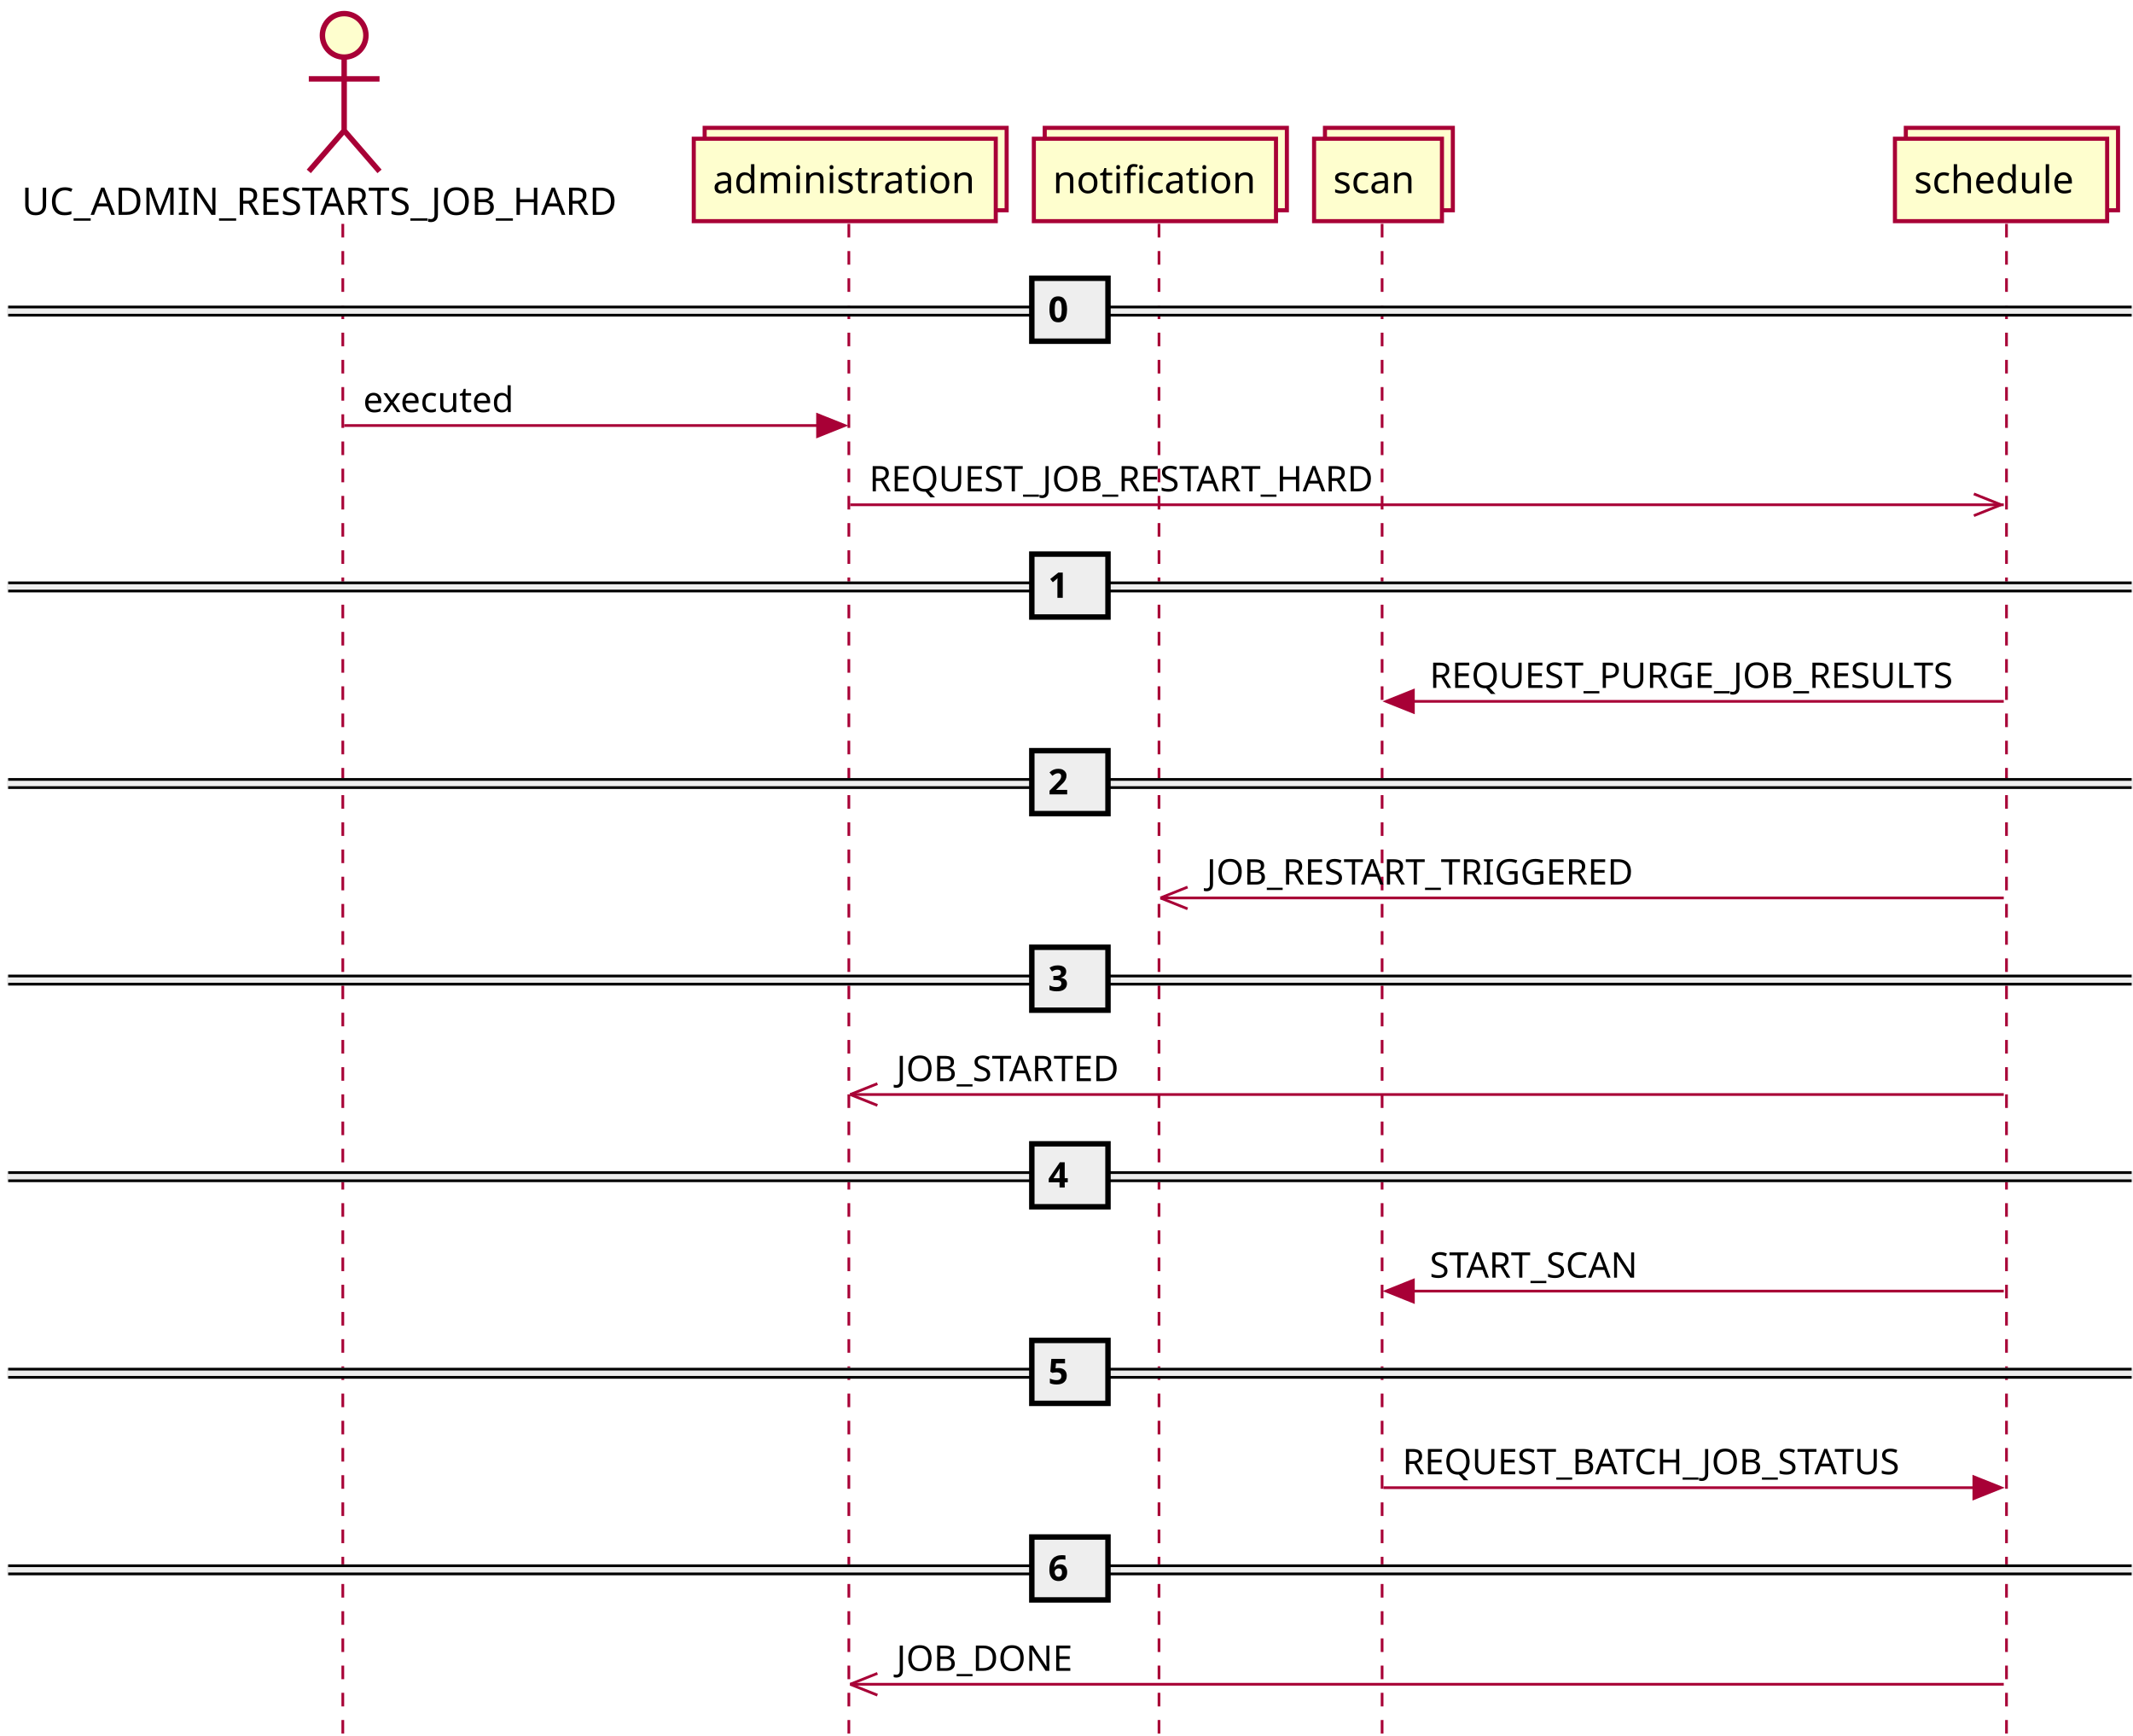
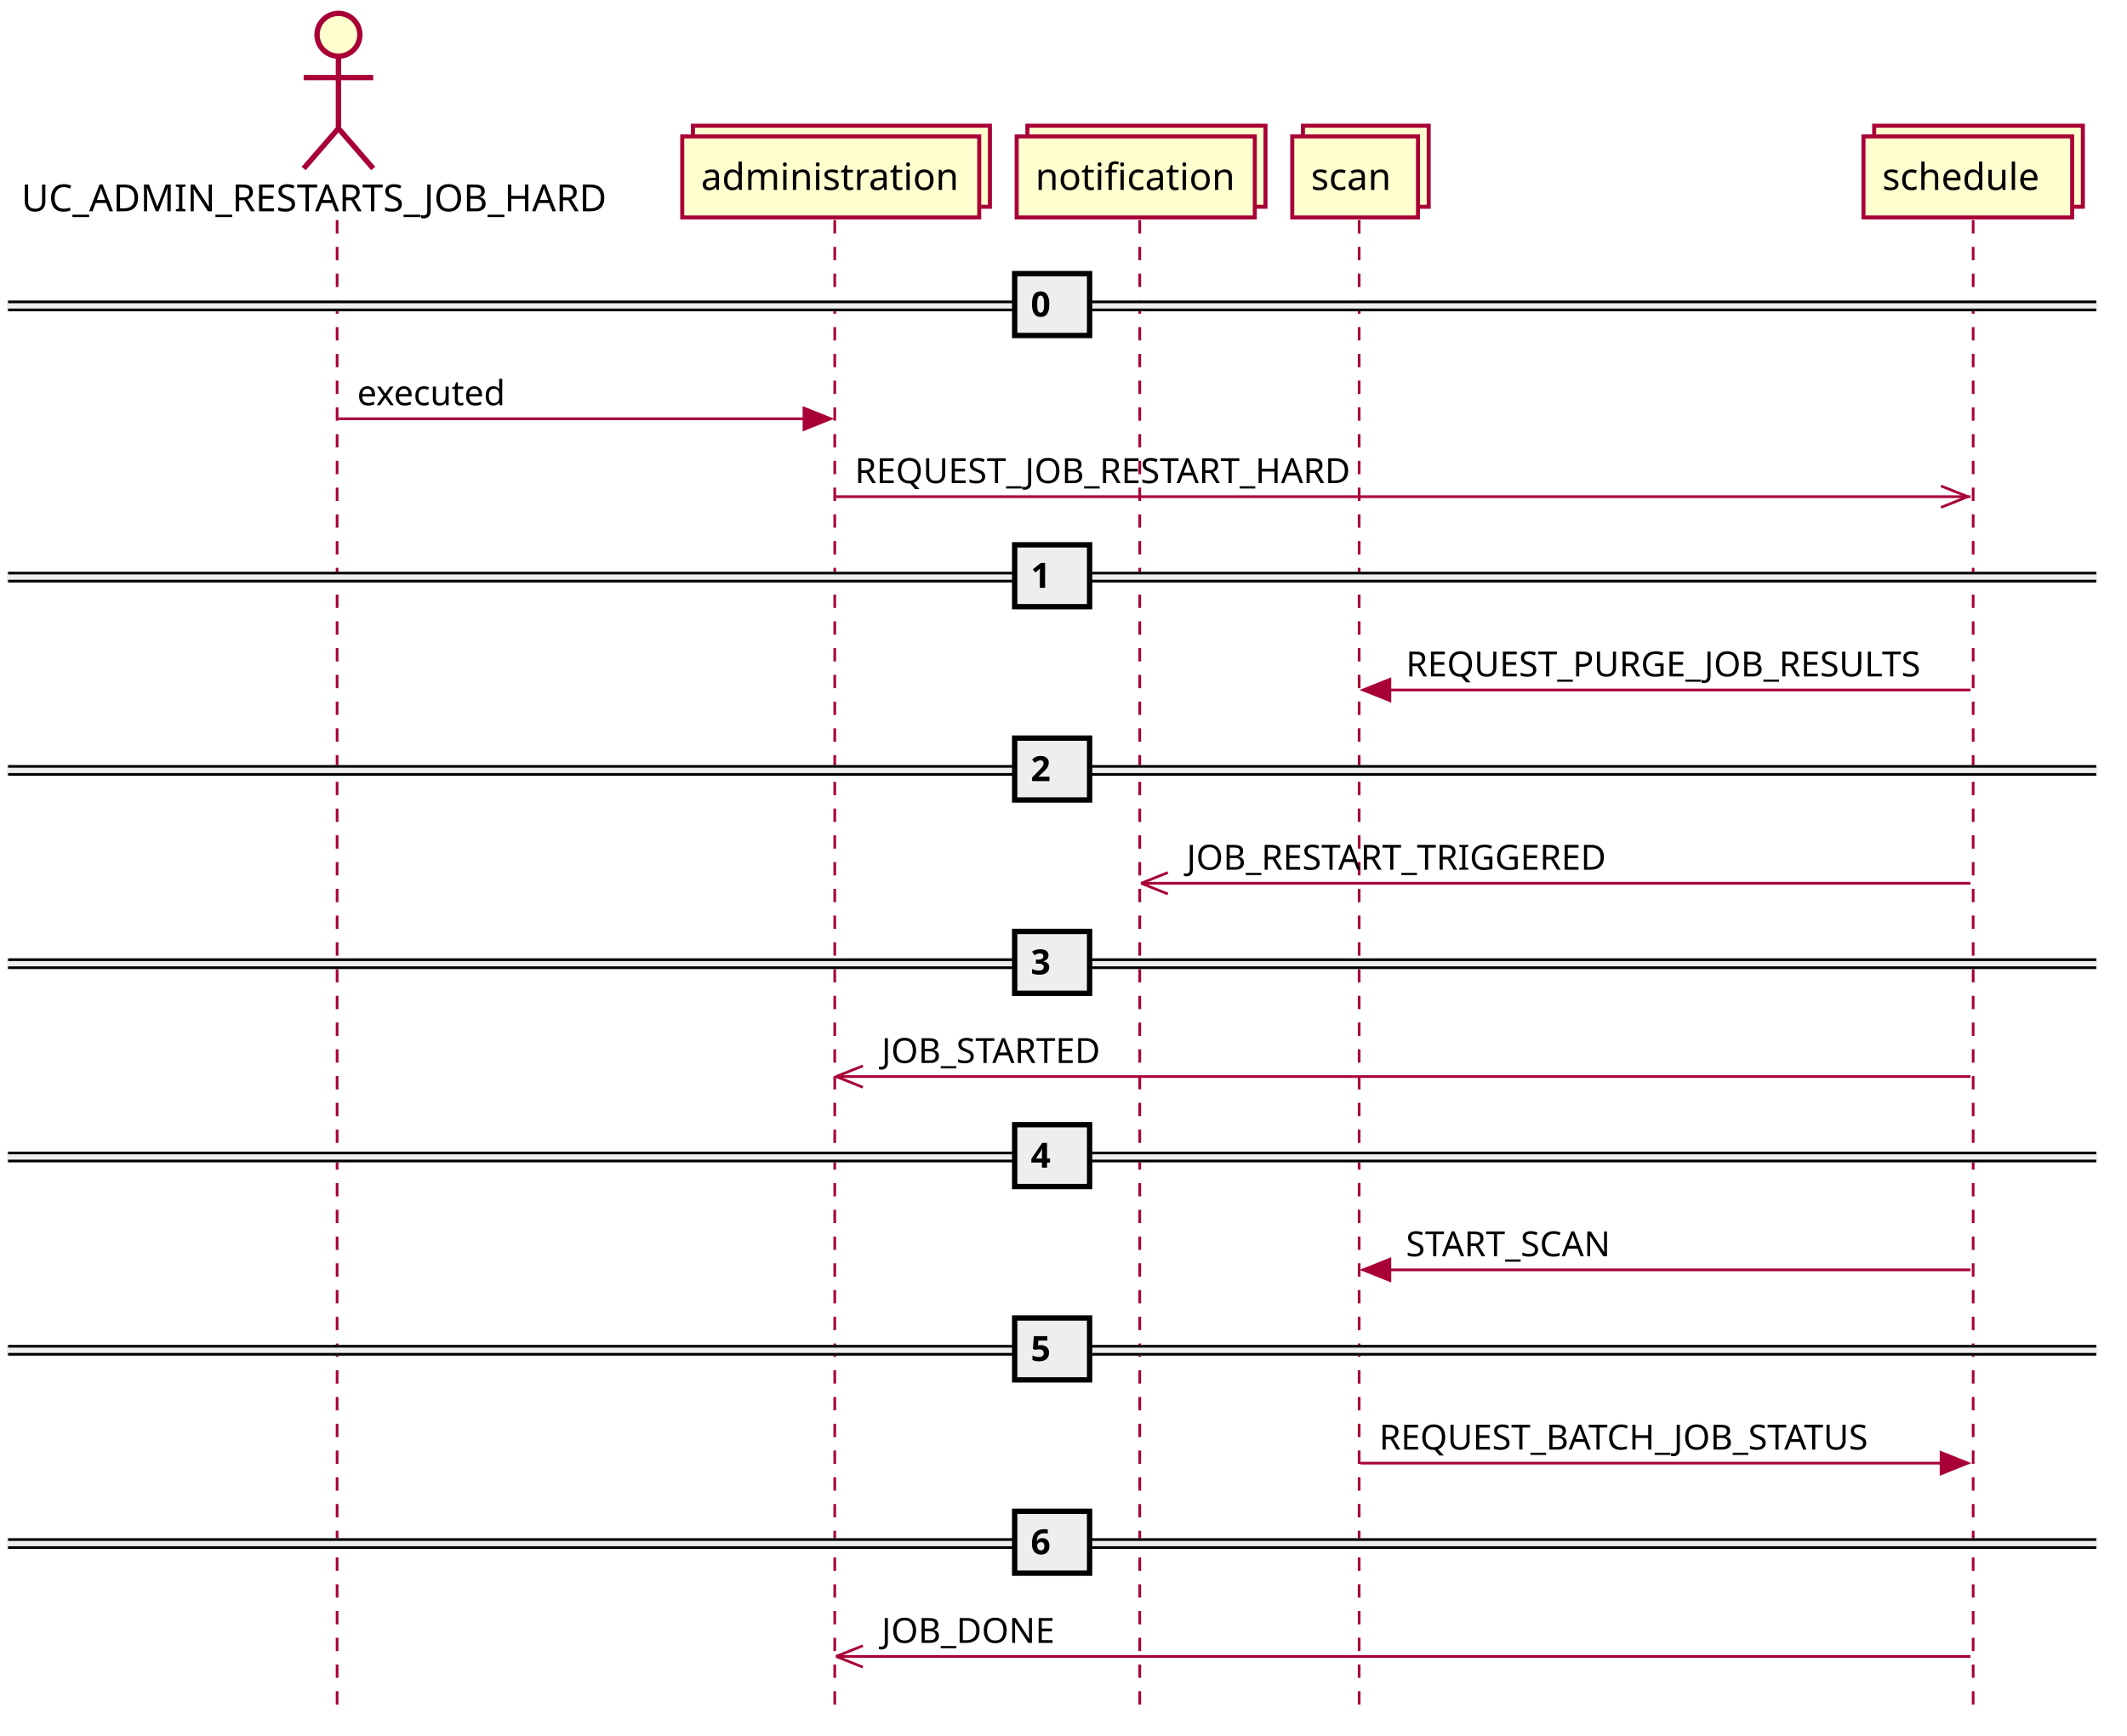
- <svg xmlns="http://www.w3.org/2000/svg" contentScriptType="application/ecmascript" contentStyleType="text/css" height="638px" preserveAspectRatio="none" style="width:784px;height:638px;" version="1.1" viewBox="0 0 784 638" width="784px" zoomAndPan="magnify">
+ <svg xmlns="http://www.w3.org/2000/svg" contentScriptType="application/ecmascript" contentStyleType="text/css" height="649px" preserveAspectRatio="none" style="width:795px;height:649px;" version="1.1" viewBox="0 0 795 649" width="795px" zoomAndPan="magnify">
  <defs />
  <g>
    <line style="stroke: #A80036; stroke-width: 1.0; stroke-dasharray: 5.0,5.0;" x1="126" x2="126" y1="82.297" y2="637.289" />
    <line style="stroke: #A80036; stroke-width: 1.0; stroke-dasharray: 5.0,5.0;" x1="312" x2="312" y1="82.297" y2="637.289" />
    <line style="stroke: #A80036; stroke-width: 1.0; stroke-dasharray: 5.0,5.0;" x1="426" x2="426" y1="82.297" y2="637.289" />
    <line style="stroke: #A80036; stroke-width: 1.0; stroke-dasharray: 5.0,5.0;" x1="508" x2="508" y1="82.297" y2="637.289" />
    <line style="stroke: #A80036; stroke-width: 1.0; stroke-dasharray: 5.0,5.0;" x1="737.5" x2="737.5" y1="82.297" y2="637.289" />
    <text fill="#000000" font-family="sans-serif" font-size="14" lengthAdjust="spacingAndGlyphs" textLength="231" x="8" y="78.995">UC_ADMIN_RESTARTS_JOB_HARD</text>
    <ellipse cx="126.5" cy="13" fill="#FEFECE" rx="8" ry="8" style="stroke: #A80036; stroke-width: 2.0;" />
-     <path d="M126.5,21 L126.5,48 M113.5,29 L139.5,29 M126.5,48 L113.5,63 M126.5,48 L139.5,63 " fill="#FEFECE" style="stroke: #A80036; stroke-width: 2.0;" />
+     <path d="M126.5,21 L126.5,48 M113.5,29 L139.5,29 M126.5,48 L113.5,63 M126.5,48 L139.5,63 " fill="none" style="stroke: #A80036; stroke-width: 2.0;" />
    <rect fill="#FEFECE" height="30.297" style="stroke: #A80036; stroke-width: 1.5;" width="111" x="259" y="47" />
    <rect fill="#FEFECE" height="30.297" style="stroke: #A80036; stroke-width: 1.5;" width="111" x="255" y="51" />
    <text fill="#000000" font-family="sans-serif" font-size="14" lengthAdjust="spacingAndGlyphs" textLength="97" x="262" y="70.995">administration</text>
    <rect fill="#FEFECE" height="30.297" style="stroke: #A80036; stroke-width: 1.5;" width="89" x="384" y="47" />
    <rect fill="#FEFECE" height="30.297" style="stroke: #A80036; stroke-width: 1.5;" width="89" x="380" y="51" />
    <text fill="#000000" font-family="sans-serif" font-size="14" lengthAdjust="spacingAndGlyphs" textLength="75" x="387" y="70.995">notification</text>
    <rect fill="#FEFECE" height="30.297" style="stroke: #A80036; stroke-width: 1.5;" width="47" x="487" y="47" />
    <rect fill="#FEFECE" height="30.297" style="stroke: #A80036; stroke-width: 1.5;" width="47" x="483" y="51" />
    <text fill="#000000" font-family="sans-serif" font-size="14" lengthAdjust="spacingAndGlyphs" textLength="33" x="490" y="70.995">scan</text>
    <rect fill="#FEFECE" height="30.297" style="stroke: #A80036; stroke-width: 1.5;" width="78" x="700.5" y="47" />
    <rect fill="#FEFECE" height="30.297" style="stroke: #A80036; stroke-width: 1.5;" width="78" x="696.5" y="51" />
    <text fill="#000000" font-family="sans-serif" font-size="14" lengthAdjust="spacingAndGlyphs" textLength="64" x="703.5" y="70.995">schedule</text>
    <rect fill="#EEEEEE" height="3" style="stroke: #EEEEEE; stroke-width: 1.0;" width="780.5" x="3" y="112.863" />
    <line style="stroke: #000000; stroke-width: 1.0;" x1="3" x2="783.5" y1="112.863" y2="112.863" />
    <line style="stroke: #000000; stroke-width: 1.0;" x1="3" x2="783.5" y1="115.863" y2="115.863" />
    <rect fill="#EEEEEE" height="23.133" style="stroke: #000000; stroke-width: 2.0;" width="28" x="379.25" y="102.297" />
    <text fill="#000000" font-family="sans-serif" font-size="13" font-weight="bold" lengthAdjust="spacingAndGlyphs" textLength="9" x="385.25" y="118.364">0</text>
-     <polygon fill="#A80036" points="300.5,152.43,310.5,156.43,300.5,160.43" style="stroke: #A80036; stroke-width: 1.0;" />
-     <line style="stroke: #A80036; stroke-width: 1.0;" x1="126.5" x2="306.5" y1="156.43" y2="156.43" />
+     <polygon fill="#A80036" points="300.5,152.562,310.5,156.562,300.5,160.562" style="stroke: #A80036; stroke-width: 1.0;" />
+     <line style="stroke: #A80036; stroke-width: 1.0;" x1="126.5" x2="306.5" y1="156.562" y2="156.562" />
    <text fill="#000000" font-family="sans-serif" font-size="13" lengthAdjust="spacingAndGlyphs" textLength="59" x="133.5" y="151.497">executed</text>
-     <line style="stroke: #A80036; stroke-width: 1.0;" x1="735.5" x2="725.5" y1="185.562" y2="181.562" />
-     <line style="stroke: #A80036; stroke-width: 1.0;" x1="735.5" x2="725.5" y1="185.562" y2="189.562" />
-     <line style="stroke: #A80036; stroke-width: 1.0;" x1="312.5" x2="736.5" y1="185.562" y2="185.562" />
+     <line style="stroke: #A80036; stroke-width: 1.0;" x1="735.5" x2="725.5" y1="185.695" y2="181.695" />
+     <line style="stroke: #A80036; stroke-width: 1.0;" x1="735.5" x2="725.5" y1="185.695" y2="189.695" />
+     <line style="stroke: #A80036; stroke-width: 1.0;" x1="312.5" x2="736.5" y1="185.695" y2="185.695" />
    <text fill="#000000" font-family="sans-serif" font-size="13" lengthAdjust="spacingAndGlyphs" textLength="196" x="319.5" y="180.629">REQUEST_JOB_RESTART_HARD</text>
    <rect fill="#EEEEEE" height="3" style="stroke: #EEEEEE; stroke-width: 1.0;" width="780.5" x="3" y="214.262" />
    <line style="stroke: #000000; stroke-width: 1.0;" x1="3" x2="783.5" y1="214.262" y2="214.262" />
    <line style="stroke: #000000; stroke-width: 1.0;" x1="3" x2="783.5" y1="217.262" y2="217.262" />
    <rect fill="#EEEEEE" height="23.133" style="stroke: #000000; stroke-width: 2.0;" width="28" x="379.25" y="203.695" />
    <text fill="#000000" font-family="sans-serif" font-size="13" font-weight="bold" lengthAdjust="spacingAndGlyphs" textLength="9" x="385.25" y="219.762">1</text>
-     <polygon fill="#A80036" points="519.5,253.828,509.5,257.828,519.5,261.828" style="stroke: #A80036; stroke-width: 1.0;" />
-     <line style="stroke: #A80036; stroke-width: 1.0;" x1="513.5" x2="736.5" y1="257.828" y2="257.828" />
+     <polygon fill="#A80036" points="519.5,253.961,509.5,257.961,519.5,261.961" style="stroke: #A80036; stroke-width: 1.0;" />
+     <line style="stroke: #A80036; stroke-width: 1.0;" x1="513.5" x2="736.5" y1="257.961" y2="257.961" />
    <text fill="#000000" font-family="sans-serif" font-size="13" lengthAdjust="spacingAndGlyphs" textLength="205" x="525.5" y="252.895">REQUEST_PURGE_JOB_RESULTS</text>
    <rect fill="#EEEEEE" height="3" style="stroke: #EEEEEE; stroke-width: 1.0;" width="780.5" x="3" y="286.527" />
    <line style="stroke: #000000; stroke-width: 1.0;" x1="3" x2="783.5" y1="286.527" y2="286.527" />
    <line style="stroke: #000000; stroke-width: 1.0;" x1="3" x2="783.5" y1="289.527" y2="289.527" />
    <rect fill="#EEEEEE" height="23.133" style="stroke: #000000; stroke-width: 2.0;" width="28" x="379.25" y="275.961" />
    <text fill="#000000" font-family="sans-serif" font-size="13" font-weight="bold" lengthAdjust="spacingAndGlyphs" textLength="9" x="385.25" y="292.028">2</text>
-     <line style="stroke: #A80036; stroke-width: 1.0;" x1="426.5" x2="436.5" y1="330.094" y2="326.094" />
-     <line style="stroke: #A80036; stroke-width: 1.0;" x1="426.5" x2="436.5" y1="330.094" y2="334.094" />
-     <line style="stroke: #A80036; stroke-width: 1.0;" x1="426.5" x2="736.5" y1="330.094" y2="330.094" />
+     <line style="stroke: #A80036; stroke-width: 1.0;" x1="426.5" x2="436.5" y1="330.227" y2="326.227" />
+     <line style="stroke: #A80036; stroke-width: 1.0;" x1="426.5" x2="436.5" y1="330.227" y2="334.227" />
+     <line style="stroke: #A80036; stroke-width: 1.0;" x1="426.5" x2="736.5" y1="330.227" y2="330.227" />
    <text fill="#000000" font-family="sans-serif" font-size="13" lengthAdjust="spacingAndGlyphs" textLength="164" x="443.5" y="325.161">JOB_RESTART_TRIGGERED</text>
    <rect fill="#EEEEEE" height="3" style="stroke: #EEEEEE; stroke-width: 1.0;" width="780.5" x="3" y="358.793" />
    <line style="stroke: #000000; stroke-width: 1.0;" x1="3" x2="783.5" y1="358.793" y2="358.793" />
    <line style="stroke: #000000; stroke-width: 1.0;" x1="3" x2="783.5" y1="361.793" y2="361.793" />
    <rect fill="#EEEEEE" height="23.133" style="stroke: #000000; stroke-width: 2.0;" width="28" x="379.25" y="348.227" />
    <text fill="#000000" font-family="sans-serif" font-size="13" font-weight="bold" lengthAdjust="spacingAndGlyphs" textLength="9" x="385.25" y="364.293">3</text>
-     <line style="stroke: #A80036; stroke-width: 1.0;" x1="312.5" x2="322.5" y1="402.359" y2="398.359" />
-     <line style="stroke: #A80036; stroke-width: 1.0;" x1="312.5" x2="322.5" y1="402.359" y2="406.359" />
-     <line style="stroke: #A80036; stroke-width: 1.0;" x1="312.5" x2="736.5" y1="402.359" y2="402.359" />
+     <line style="stroke: #A80036; stroke-width: 1.0;" x1="312.5" x2="322.5" y1="402.492" y2="398.492" />
+     <line style="stroke: #A80036; stroke-width: 1.0;" x1="312.5" x2="322.5" y1="402.492" y2="406.492" />
+     <line style="stroke: #A80036; stroke-width: 1.0;" x1="312.5" x2="736.5" y1="402.492" y2="402.492" />
    <text fill="#000000" font-family="sans-serif" font-size="13" lengthAdjust="spacingAndGlyphs" textLength="87" x="329.5" y="397.426">JOB_STARTED</text>
    <rect fill="#EEEEEE" height="3" style="stroke: #EEEEEE; stroke-width: 1.0;" width="780.5" x="3" y="431.059" />
    <line style="stroke: #000000; stroke-width: 1.0;" x1="3" x2="783.5" y1="431.059" y2="431.059" />
    <line style="stroke: #000000; stroke-width: 1.0;" x1="3" x2="783.5" y1="434.059" y2="434.059" />
    <rect fill="#EEEEEE" height="23.133" style="stroke: #000000; stroke-width: 2.0;" width="28" x="379.25" y="420.492" />
    <text fill="#000000" font-family="sans-serif" font-size="13" font-weight="bold" lengthAdjust="spacingAndGlyphs" textLength="9" x="385.25" y="436.559">4</text>
-     <polygon fill="#A80036" points="519.5,470.625,509.5,474.625,519.5,478.625" style="stroke: #A80036; stroke-width: 1.0;" />
-     <line style="stroke: #A80036; stroke-width: 1.0;" x1="513.5" x2="736.5" y1="474.625" y2="474.625" />
+     <polygon fill="#A80036" points="519.5,470.758,509.5,474.758,519.5,478.758" style="stroke: #A80036; stroke-width: 1.0;" />
+     <line style="stroke: #A80036; stroke-width: 1.0;" x1="513.5" x2="736.5" y1="474.758" y2="474.758" />
    <text fill="#000000" font-family="sans-serif" font-size="13" lengthAdjust="spacingAndGlyphs" textLength="84" x="525.5" y="469.692">START_SCAN</text>
    <rect fill="#EEEEEE" height="3" style="stroke: #EEEEEE; stroke-width: 1.0;" width="780.5" x="3" y="503.324" />
    <line style="stroke: #000000; stroke-width: 1.0;" x1="3" x2="783.5" y1="503.324" y2="503.324" />
    <line style="stroke: #000000; stroke-width: 1.0;" x1="3" x2="783.5" y1="506.324" y2="506.324" />
    <rect fill="#EEEEEE" height="23.133" style="stroke: #000000; stroke-width: 2.0;" width="28" x="379.25" y="492.758" />
    <text fill="#000000" font-family="sans-serif" font-size="13" font-weight="bold" lengthAdjust="spacingAndGlyphs" textLength="9" x="385.25" y="508.825">5</text>
-     <polygon fill="#A80036" points="725.5,542.891,735.5,546.891,725.5,550.891" style="stroke: #A80036; stroke-width: 1.0;" />
-     <line style="stroke: #A80036; stroke-width: 1.0;" x1="508.5" x2="731.5" y1="546.891" y2="546.891" />
+     <polygon fill="#A80036" points="725.5,543.023,735.5,547.023,725.5,551.023" style="stroke: #A80036; stroke-width: 1.0;" />
+     <line style="stroke: #A80036; stroke-width: 1.0;" x1="508.5" x2="731.5" y1="547.023" y2="547.023" />
    <text fill="#000000" font-family="sans-serif" font-size="13" lengthAdjust="spacingAndGlyphs" textLength="198" x="515.5" y="541.957">REQUEST_BATCH_JOB_STATUS</text>
    <rect fill="#EEEEEE" height="3" style="stroke: #EEEEEE; stroke-width: 1.0;" width="780.5" x="3" y="575.59" />
    <line style="stroke: #000000; stroke-width: 1.0;" x1="3" x2="783.5" y1="575.59" y2="575.59" />
    <line style="stroke: #000000; stroke-width: 1.0;" x1="3" x2="783.5" y1="578.59" y2="578.59" />
    <rect fill="#EEEEEE" height="23.133" style="stroke: #000000; stroke-width: 2.0;" width="28" x="379.25" y="565.023" />
    <text fill="#000000" font-family="sans-serif" font-size="13" font-weight="bold" lengthAdjust="spacingAndGlyphs" textLength="9" x="385.25" y="581.09">6</text>
-     <line style="stroke: #A80036; stroke-width: 1.0;" x1="312.5" x2="322.5" y1="619.156" y2="615.156" />
-     <line style="stroke: #A80036; stroke-width: 1.0;" x1="312.5" x2="322.5" y1="619.156" y2="623.156" />
-     <line style="stroke: #A80036; stroke-width: 1.0;" x1="312.5" x2="736.5" y1="619.156" y2="619.156" />
+     <line style="stroke: #A80036; stroke-width: 1.0;" x1="312.5" x2="322.5" y1="619.289" y2="615.289" />
+     <line style="stroke: #A80036; stroke-width: 1.0;" x1="312.5" x2="322.5" y1="619.289" y2="623.289" />
+     <line style="stroke: #A80036; stroke-width: 1.0;" x1="312.5" x2="736.5" y1="619.289" y2="619.289" />
    <text fill="#000000" font-family="sans-serif" font-size="13" lengthAdjust="spacingAndGlyphs" textLength="67" x="329.5" y="614.223">JOB_DONE</text>
  </g>
</svg>
